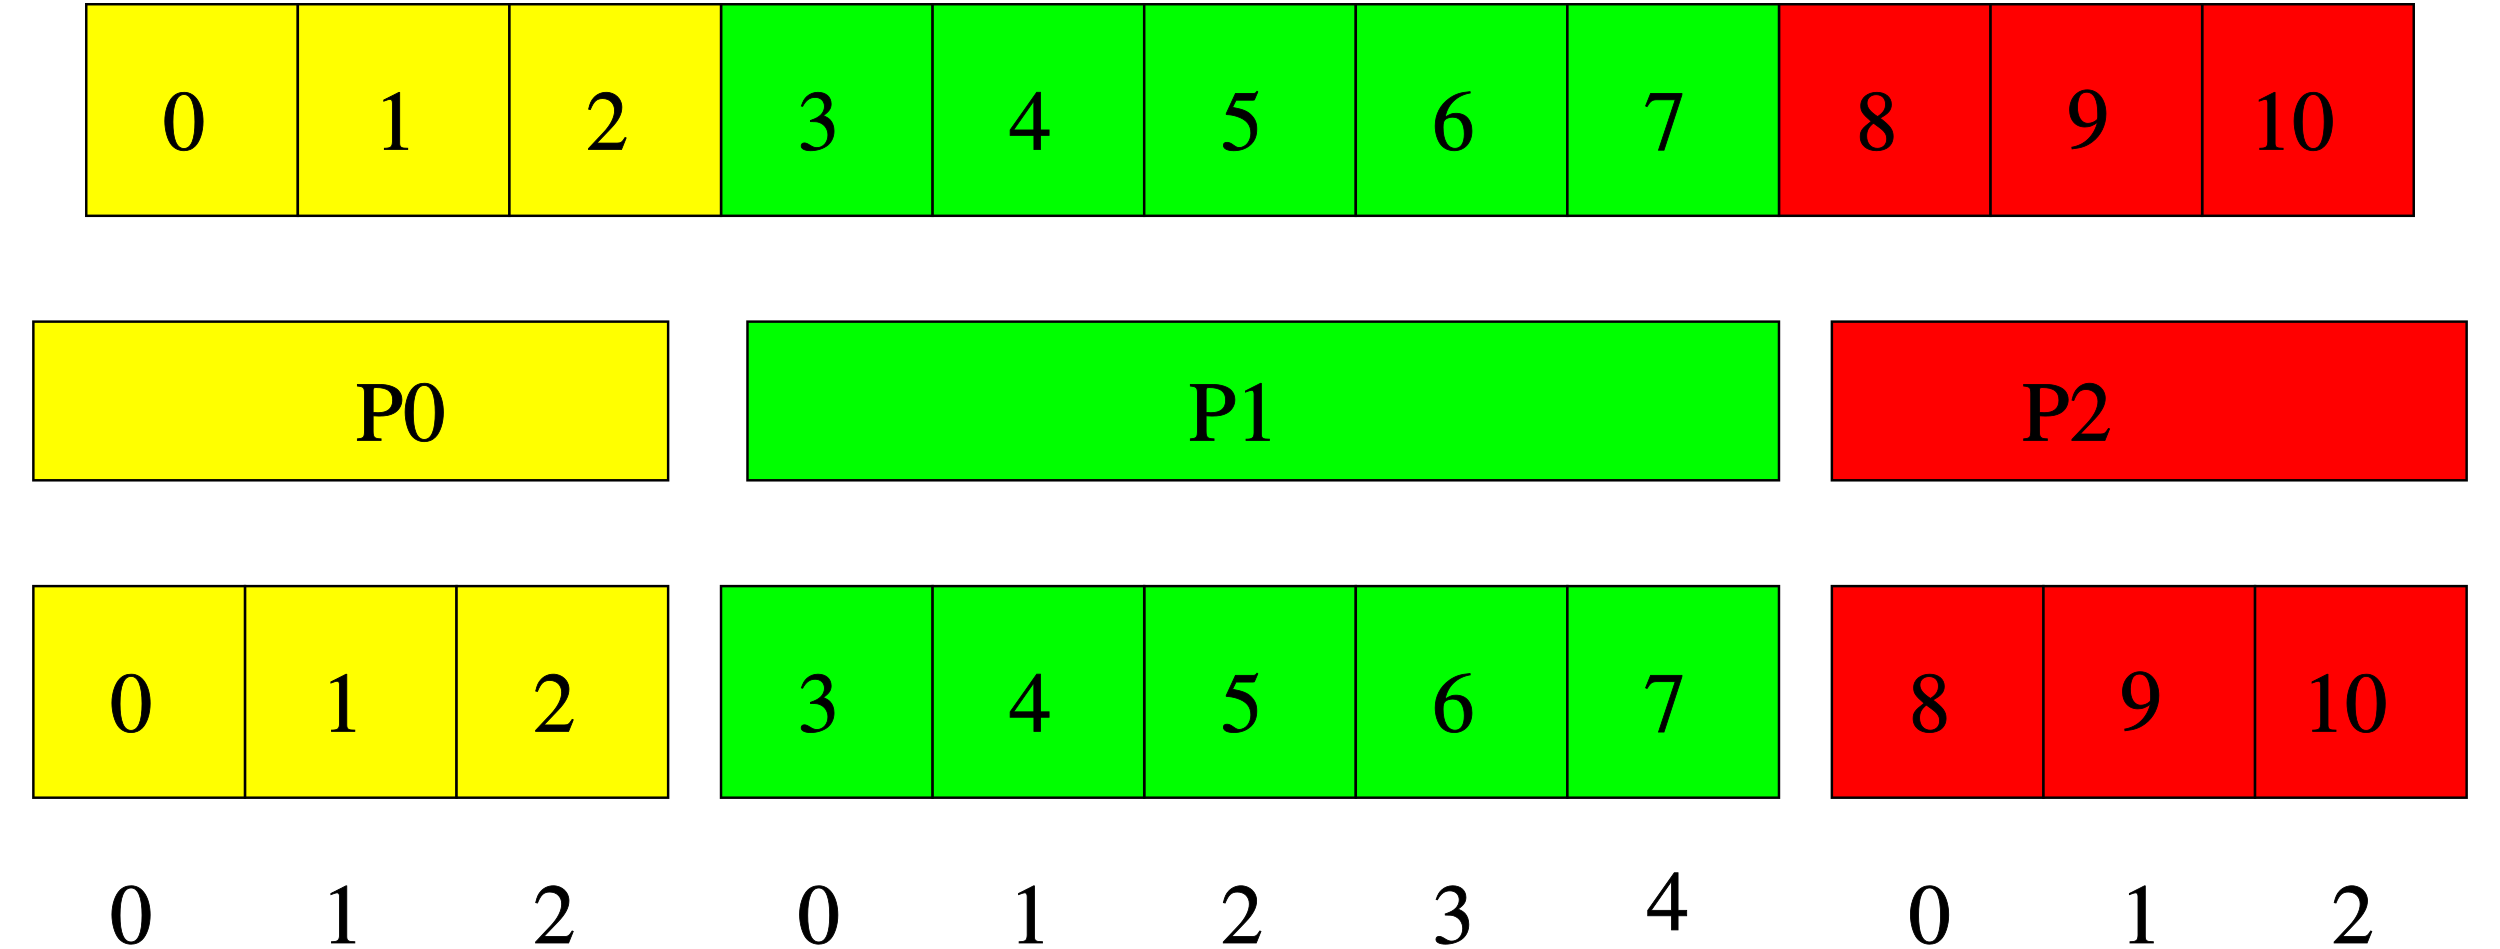
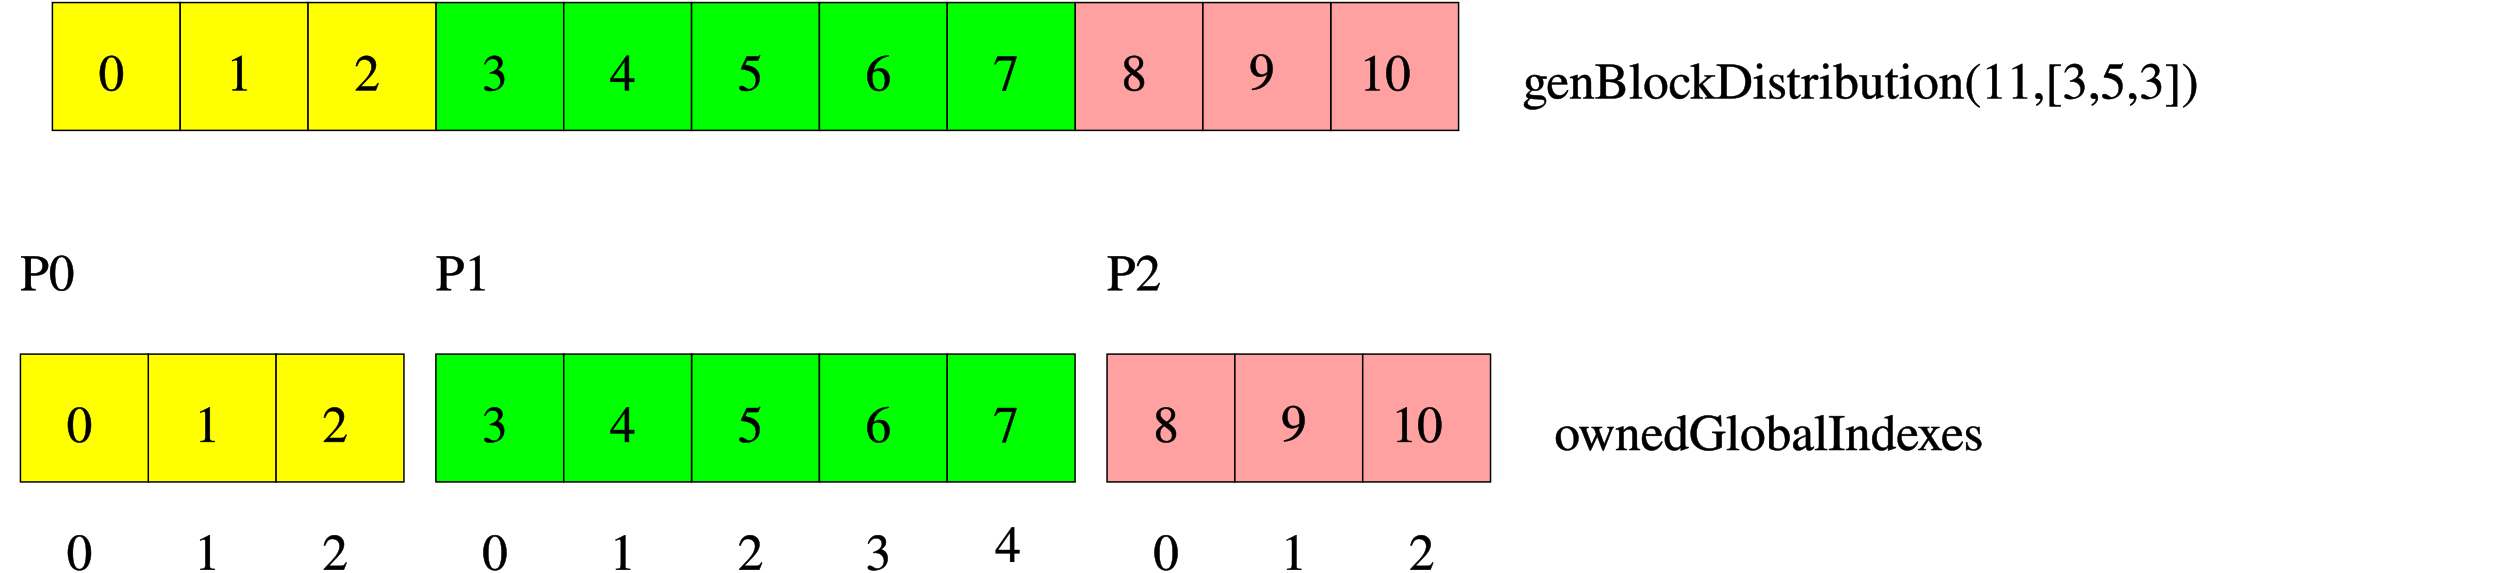
- <svg xmlns="http://www.w3.org/2000/svg" width="5.8in" height="2.2in" viewBox="1188 3588 6924 2689">
+ <svg xmlns="http://www.w3.org/2000/svg" width="9.6in" height="2.2in" viewBox="1185 3588 11572 2689">
  <g style="stroke-width:.025in; stroke:black; fill:none">
    <rect x="3150" y="3600" width="600" height="600" rx="0" style="stroke:#000000;stroke-width:7; stroke-linejoin:miter; stroke-linecap:butt; fill:#00ff00; " />
    <text xml:space="preserve" x="3367" y="4012" stroke="#000000" fill="#000000" font-family="Times" font-style="normal" font-weight="normal" font-size="240" text-anchor="start">3</text>
    <rect x="3150" y="5250" width="600" height="600" rx="0" style="stroke:#000000;stroke-width:7; stroke-linejoin:miter; stroke-linecap:butt; fill:#00ff00; " />
    <text xml:space="preserve" x="3367" y="5662" stroke="#000000" fill="#000000" font-family="Times" font-style="normal" font-weight="normal" font-size="240" text-anchor="start">3</text>
    <text xml:space="preserve" x="1417" y="6262" stroke="#000000" fill="#000000" font-family="Times" font-style="normal" font-weight="normal" font-size="240" text-anchor="start">0</text>
    <text xml:space="preserve" x="2617" y="6262" stroke="#000000" fill="#000000" font-family="Times" font-style="normal" font-weight="normal" font-size="240" text-anchor="start">2</text>
    <text xml:space="preserve" x="2017" y="6262" stroke="#000000" fill="#000000" font-family="Times" font-style="normal" font-weight="normal" font-size="240" text-anchor="start">1</text>
    <text xml:space="preserve" x="5775" y="6225" stroke="#000000" fill="#000000" font-family="Times" font-style="normal" font-weight="normal" font-size="240" text-anchor="start">4</text>
    <text xml:space="preserve" x="3367" y="6262" stroke="#000000" fill="#000000" font-family="Times" font-style="normal" font-weight="normal" font-size="240" text-anchor="start">0</text>
    <text xml:space="preserve" x="4567" y="6262" stroke="#000000" fill="#000000" font-family="Times" font-style="normal" font-weight="normal" font-size="240" text-anchor="start">2</text>
    <text xml:space="preserve" x="5167" y="6262" stroke="#000000" fill="#000000" font-family="Times" font-style="normal" font-weight="normal" font-size="240" text-anchor="start">3</text>
    <text xml:space="preserve" x="3967" y="6262" stroke="#000000" fill="#000000" font-family="Times" font-style="normal" font-weight="normal" font-size="240" text-anchor="start">1</text>
    <text xml:space="preserve" x="6517" y="6262" stroke="#000000" fill="#000000" font-family="Times" font-style="normal" font-weight="normal" font-size="240" text-anchor="start">0</text>
    <text xml:space="preserve" x="7717" y="6262" stroke="#000000" fill="#000000" font-family="Times" font-style="normal" font-weight="normal" font-size="240" text-anchor="start">2</text>
    <text xml:space="preserve" x="7117" y="6262" stroke="#000000" fill="#000000" font-family="Times" font-style="normal" font-weight="normal" font-size="240" text-anchor="start">1</text>
    <rect x="4350" y="5250" width="600" height="600" rx="0" style="stroke:#000000;stroke-width:7; stroke-linejoin:miter; stroke-linecap:butt; fill:#00ff00; " />
    <rect x="4950" y="5250" width="600" height="600" rx="0" style="stroke:#000000;stroke-width:7; stroke-linejoin:miter; stroke-linecap:butt; fill:#00ff00; " />
    <rect x="1350" y="3600" width="600" height="600" rx="0" style="stroke:#000000;stroke-width:7; stroke-linejoin:miter; stroke-linecap:butt; fill:#ffff00; " />
    <rect x="1950" y="3600" width="600" height="600" rx="0" style="stroke:#000000;stroke-width:7; stroke-linejoin:miter; stroke-linecap:butt; fill:#ffff00; " />
    <rect x="2550" y="3600" width="600" height="600" rx="0" style="stroke:#000000;stroke-width:7; stroke-linejoin:miter; stroke-linecap:butt; fill:#ffff00; " />
    <rect x="3750" y="3600" width="600" height="600" rx="0" style="stroke:#000000;stroke-width:7; stroke-linejoin:miter; stroke-linecap:butt; fill:#00ff00; " />
    <rect x="4350" y="3600" width="600" height="600" rx="0" style="stroke:#000000;stroke-width:7; stroke-linejoin:miter; stroke-linecap:butt; fill:#00ff00; " />
-     <rect x="6150" y="3600" width="600" height="600" rx="0" style="stroke:#000000;stroke-width:7; stroke-linejoin:miter; stroke-linecap:butt; fill:#ff0000; " />
+     <rect x="6150" y="3600" width="600" height="600" rx="0" style="stroke:#000000;stroke-width:7; stroke-linejoin:miter; stroke-linecap:butt; fill:#ffa1a1; " />
    <rect x="4950" y="3600" width="600" height="600" rx="0" style="stroke:#000000;stroke-width:7; stroke-linejoin:miter; stroke-linecap:butt; fill:#00ff00; " />
    <rect x="5550" y="3600" width="600" height="600" rx="0" style="stroke:#000000;stroke-width:7; stroke-linejoin:miter; stroke-linecap:butt; fill:#00ff00; " />
-     <rect x="7350" y="3600" width="600" height="600" rx="0" style="stroke:#000000;stroke-width:7; stroke-linejoin:miter; stroke-linecap:butt; fill:#ff0000; " />
-     <rect x="6750" y="3600" width="600" height="600" rx="0" style="stroke:#000000;stroke-width:7; stroke-linejoin:miter; stroke-linecap:butt; fill:#ff0000; " />
+     <rect x="7350" y="3600" width="600" height="600" rx="0" style="stroke:#000000;stroke-width:7; stroke-linejoin:miter; stroke-linecap:butt; fill:#ffa1a1; " />
+     <rect x="6750" y="3600" width="600" height="600" rx="0" style="stroke:#000000;stroke-width:7; stroke-linejoin:miter; stroke-linecap:butt; fill:#ffa1a1; " />
    <rect x="1800" y="5250" width="600" height="600" rx="0" style="stroke:#000000;stroke-width:7; stroke-linejoin:miter; stroke-linecap:butt; fill:#ffff00; " />
    <rect x="2400" y="5250" width="600" height="600" rx="0" style="stroke:#000000;stroke-width:7; stroke-linejoin:miter; stroke-linecap:butt; fill:#ffff00; " />
    <rect x="1200" y="5250" width="600" height="600" rx="0" style="stroke:#000000;stroke-width:7; stroke-linejoin:miter; stroke-linecap:butt; fill:#ffff00; " />
-     <rect x="3225" y="4500" width="2925" height="450" rx="0" style="stroke:#000000;stroke-width:7; stroke-linejoin:miter; stroke-linecap:butt; fill:#00ff00; " />
-     <rect x="1200" y="4500" width="1800" height="450" rx="0" style="stroke:#000000;stroke-width:7; stroke-linejoin:miter; stroke-linecap:butt; fill:#ffff00; " />
    <rect x="3750" y="5250" width="600" height="600" rx="0" style="stroke:#000000;stroke-width:7; stroke-linejoin:miter; stroke-linecap:butt; fill:#00ff00; " />
+     <rect x="6300" y="5250" width="600" height="600" rx="0" style="stroke:#000000;stroke-width:7; stroke-linejoin:miter; stroke-linecap:butt; fill:#ffa1a1; " />
+     <rect x="6900" y="5250" width="600" height="600" rx="0" style="stroke:#000000;stroke-width:7; stroke-linejoin:miter; stroke-linecap:butt; fill:#ffa1a1; " />
+     <rect x="7500" y="5250" width="600" height="600" rx="0" style="stroke:#000000;stroke-width:7; stroke-linejoin:miter; stroke-linecap:butt; fill:#ffa1a1; " />
    <rect x="5550" y="5250" width="600" height="600" rx="0" style="stroke:#000000;stroke-width:7; stroke-linejoin:miter; stroke-linecap:butt; fill:#00ff00; " />
-     <rect x="6300" y="4500" width="1800" height="450" rx="0" style="stroke:#000000;stroke-width:7; stroke-linejoin:miter; stroke-linecap:butt; fill:#ff0000; " />
-     <rect x="6300" y="5250" width="600" height="600" rx="0" style="stroke:#000000;stroke-width:7; stroke-linejoin:miter; stroke-linecap:butt; fill:#ff0000; " />
-     <rect x="6900" y="5250" width="600" height="600" rx="0" style="stroke:#000000;stroke-width:7; stroke-linejoin:miter; stroke-linecap:butt; fill:#ff0000; " />
-     <rect x="7500" y="5250" width="600" height="600" rx="0" style="stroke:#000000;stroke-width:7; stroke-linejoin:miter; stroke-linecap:butt; fill:#ff0000; " />
-     <text xml:space="preserve" x="4477" y="4837" stroke="#000000" fill="#000000" font-family="Times" font-style="normal" font-weight="normal" font-size="240" text-anchor="start">P1</text>
    <text xml:space="preserve" x="3967" y="5662" stroke="#000000" fill="#000000" font-family="Times" font-style="normal" font-weight="normal" font-size="240" text-anchor="start">4</text>
    <text xml:space="preserve" x="4567" y="5662" stroke="#000000" fill="#000000" font-family="Times" font-style="normal" font-weight="normal" font-size="240" text-anchor="start">5</text>
    <text xml:space="preserve" x="5167" y="5662" stroke="#000000" fill="#000000" font-family="Times" font-style="normal" font-weight="normal" font-size="240" text-anchor="start">6</text>
    <text xml:space="preserve" x="5767" y="5662" stroke="#000000" fill="#000000" font-family="Times" font-style="normal" font-weight="normal" font-size="240" text-anchor="start">7</text>
    <text xml:space="preserve" x="1567" y="4012" stroke="#000000" fill="#000000" font-family="Times" font-style="normal" font-weight="normal" font-size="240" text-anchor="start">0</text>
    <text xml:space="preserve" x="2767" y="4012" stroke="#000000" fill="#000000" font-family="Times" font-style="normal" font-weight="normal" font-size="240" text-anchor="start">2</text>
    <text xml:space="preserve" x="3967" y="4012" stroke="#000000" fill="#000000" font-family="Times" font-style="normal" font-weight="normal" font-size="240" text-anchor="start">4</text>
    <text xml:space="preserve" x="4567" y="4012" stroke="#000000" fill="#000000" font-family="Times" font-style="normal" font-weight="normal" font-size="240" text-anchor="start">5</text>
    <text xml:space="preserve" x="5167" y="4012" stroke="#000000" fill="#000000" font-family="Times" font-style="normal" font-weight="normal" font-size="240" text-anchor="start">6</text>
    <text xml:space="preserve" x="5767" y="4012" stroke="#000000" fill="#000000" font-family="Times" font-style="normal" font-weight="normal" font-size="240" text-anchor="start">7</text>
    <text xml:space="preserve" x="6367" y="4012" stroke="#000000" fill="#000000" font-family="Times" font-style="normal" font-weight="normal" font-size="240" text-anchor="start">8</text>
    <text xml:space="preserve" x="2167" y="4012" stroke="#000000" fill="#000000" font-family="Times" font-style="normal" font-weight="normal" font-size="240" text-anchor="start">1</text>
    <text xml:space="preserve" x="7485" y="4012" stroke="#000000" fill="#000000" font-family="Times" font-style="normal" font-weight="normal" font-size="240" text-anchor="start">10</text>
    <text xml:space="preserve" x="6967" y="4005" stroke="#000000" fill="#000000" font-family="Times" font-style="normal" font-weight="normal" font-size="240" text-anchor="start">9</text>
-     <text xml:space="preserve" x="2115" y="4837" stroke="#000000" fill="#000000" font-family="Times" font-style="normal" font-weight="normal" font-size="240" text-anchor="start">P0</text>
    <text xml:space="preserve" x="2617" y="5662" stroke="#000000" fill="#000000" font-family="Times" font-style="normal" font-weight="normal" font-size="240" text-anchor="start">2</text>
    <text xml:space="preserve" x="2017" y="5662" stroke="#000000" fill="#000000" font-family="Times" font-style="normal" font-weight="normal" font-size="240" text-anchor="start">1</text>
-     <text xml:space="preserve" x="6840" y="4837" stroke="#000000" fill="#000000" font-family="Times" font-style="normal" font-weight="normal" font-size="240" text-anchor="start">P2</text>
    <text xml:space="preserve" x="6517" y="5662" stroke="#000000" fill="#000000" font-family="Times" font-style="normal" font-weight="normal" font-size="240" text-anchor="start">8</text>
    <text xml:space="preserve" x="7117" y="5655" stroke="#000000" fill="#000000" font-family="Times" font-style="normal" font-weight="normal" font-size="240" text-anchor="start">9</text>
    <text xml:space="preserve" x="7635" y="5662" stroke="#000000" fill="#000000" font-family="Times" font-style="normal" font-weight="normal" font-size="240" text-anchor="start">10</text>
+     <text xml:space="preserve" x="1200" y="4950" stroke="#000000" fill="#000000" font-family="Times" font-style="normal" font-weight="normal" font-size="240" text-anchor="start">P0</text>
+     <text xml:space="preserve" x="3150" y="4950" stroke="#000000" fill="#000000" font-family="Times" font-style="normal" font-weight="normal" font-size="240" text-anchor="start">P1</text>
+     <text xml:space="preserve" x="6300" y="4950" stroke="#000000" fill="#000000" font-family="Times" font-style="normal" font-weight="normal" font-size="240" text-anchor="start">P2</text>
+     <text xml:space="preserve" x="8250" y="4050" stroke="#000000" fill="#000000" font-family="Times" font-style="normal" font-weight="normal" font-size="240" text-anchor="start">genBlockDistribution(11,[3,5,3])</text>
+     <text xml:space="preserve" x="8400" y="5700" stroke="#000000" fill="#000000" font-family="Times" font-style="normal" font-weight="normal" font-size="240" text-anchor="start">ownedGlobalIndexes</text>
    <text xml:space="preserve" x="1417" y="5662" stroke="#000000" fill="#000000" font-family="Times" font-style="normal" font-weight="normal" font-size="240" text-anchor="start">0</text>
  </g>
</svg>
